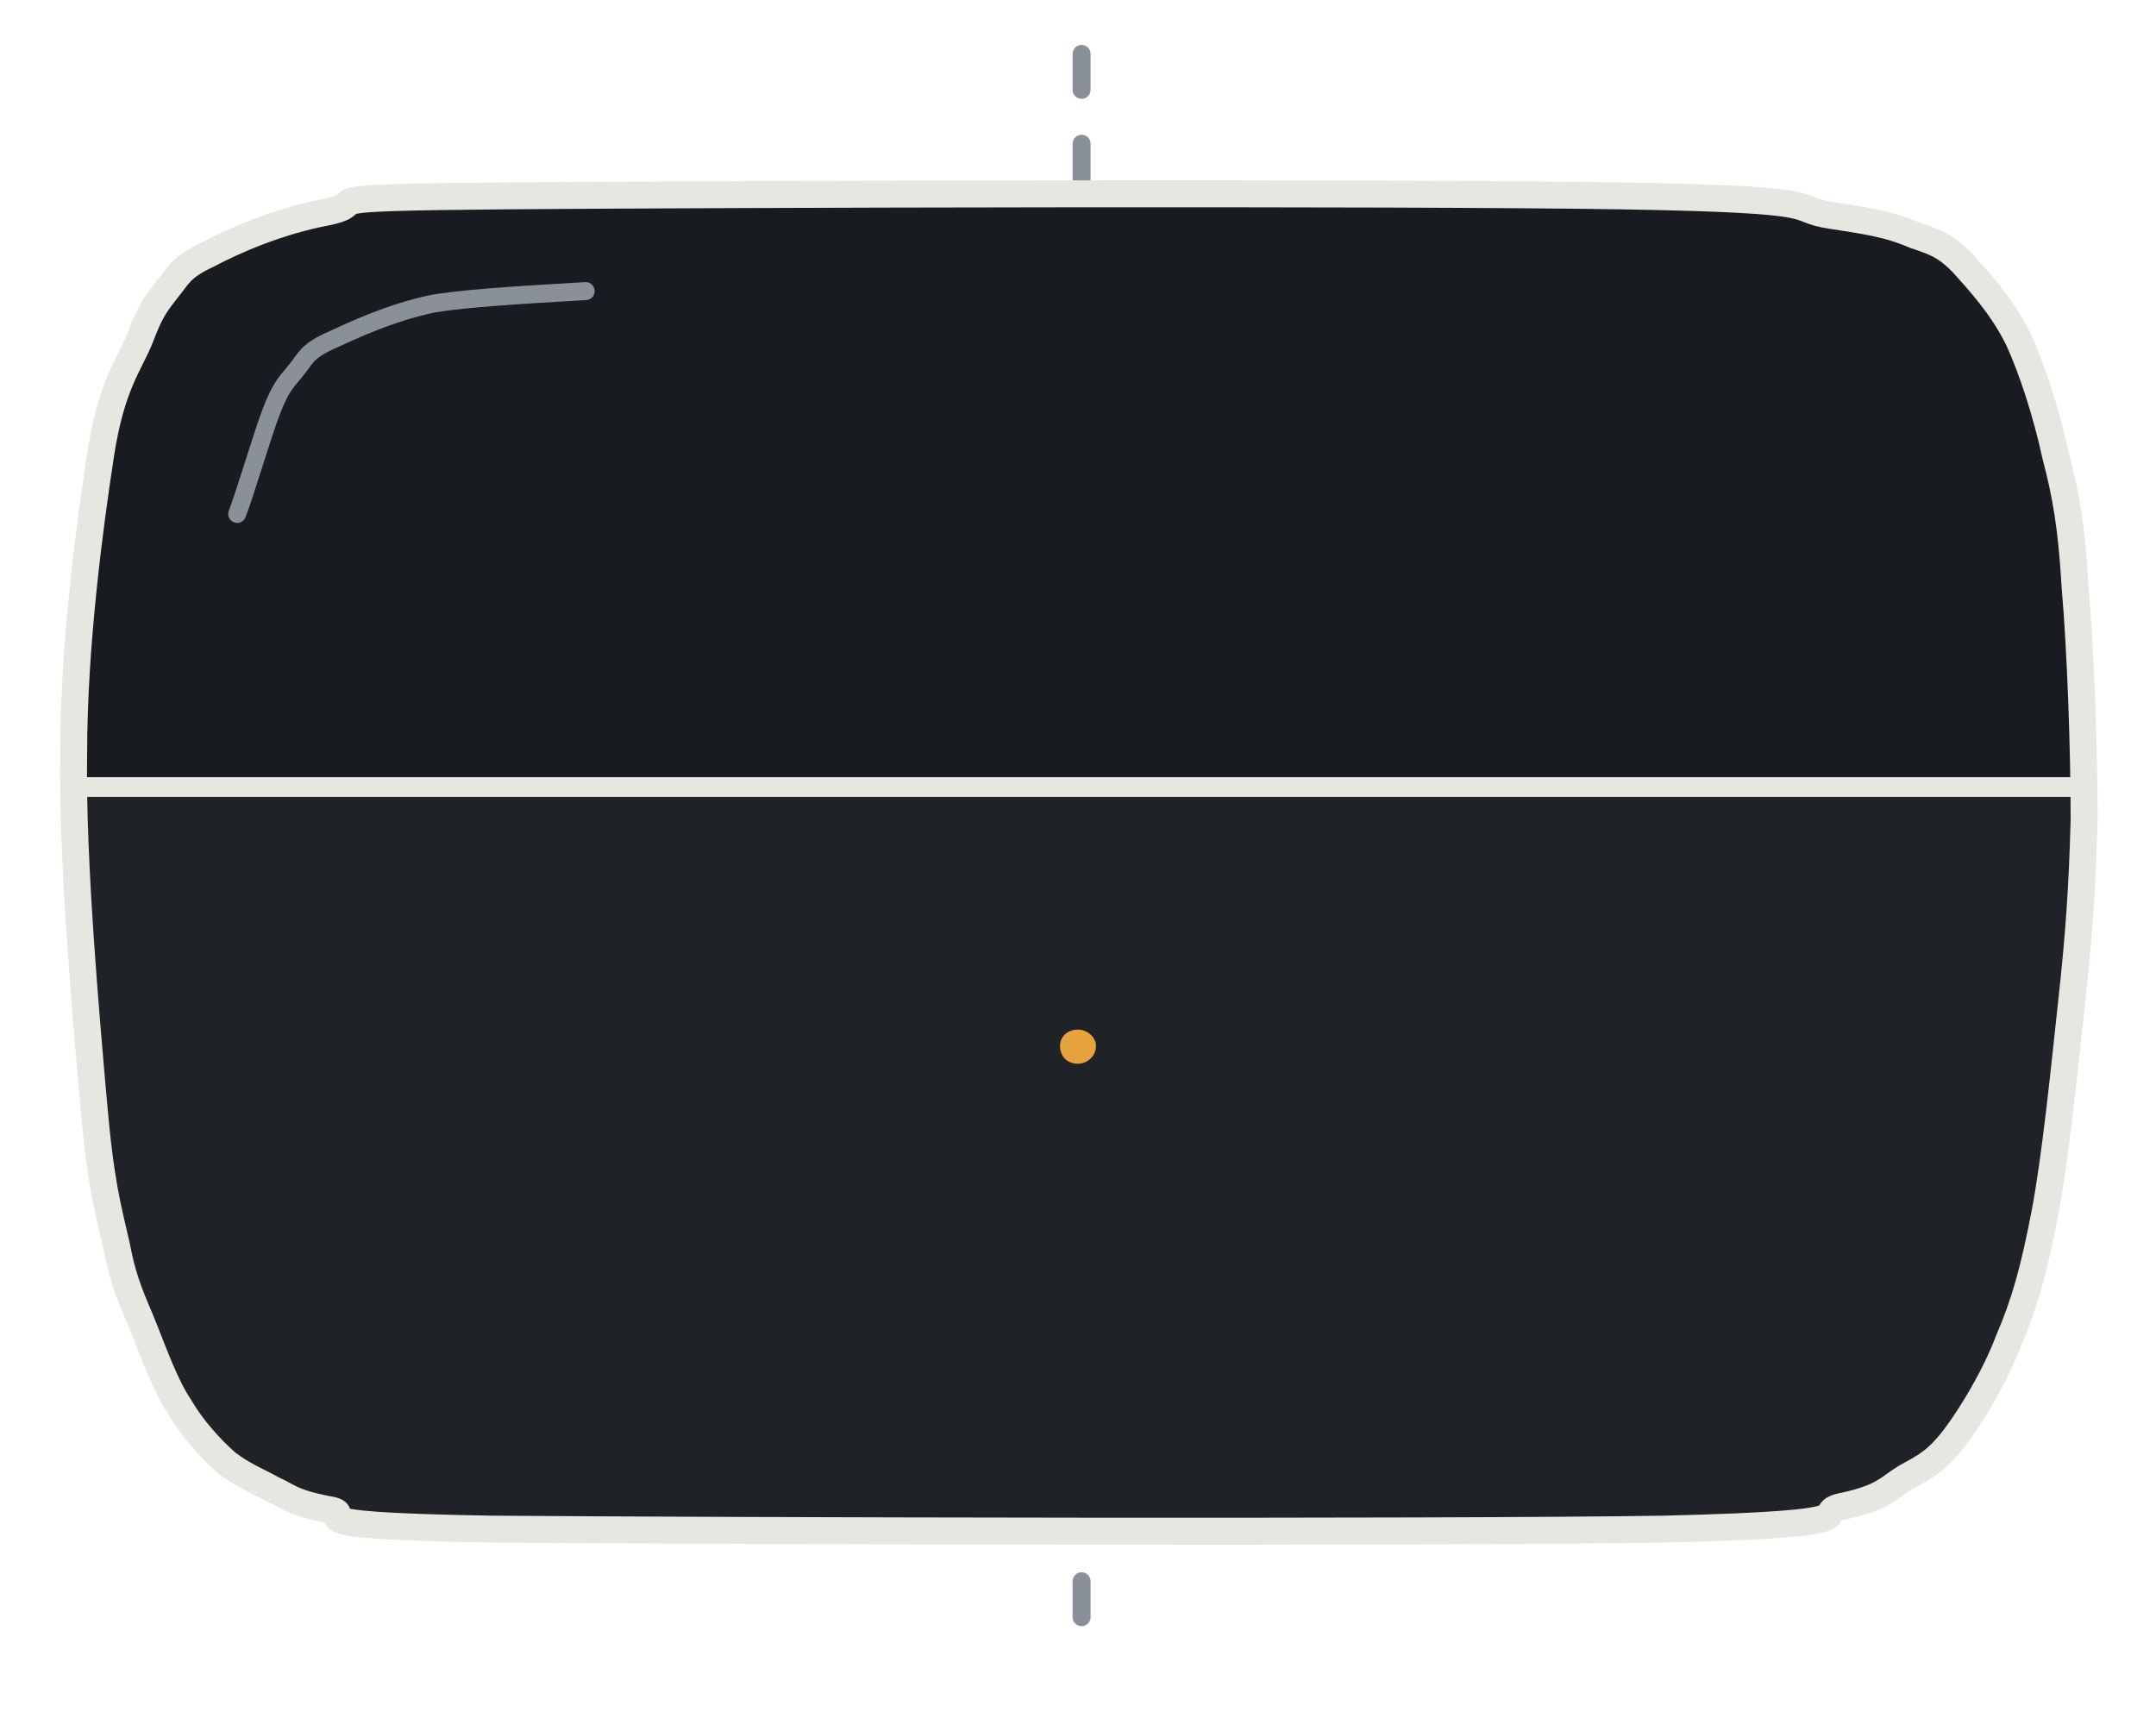
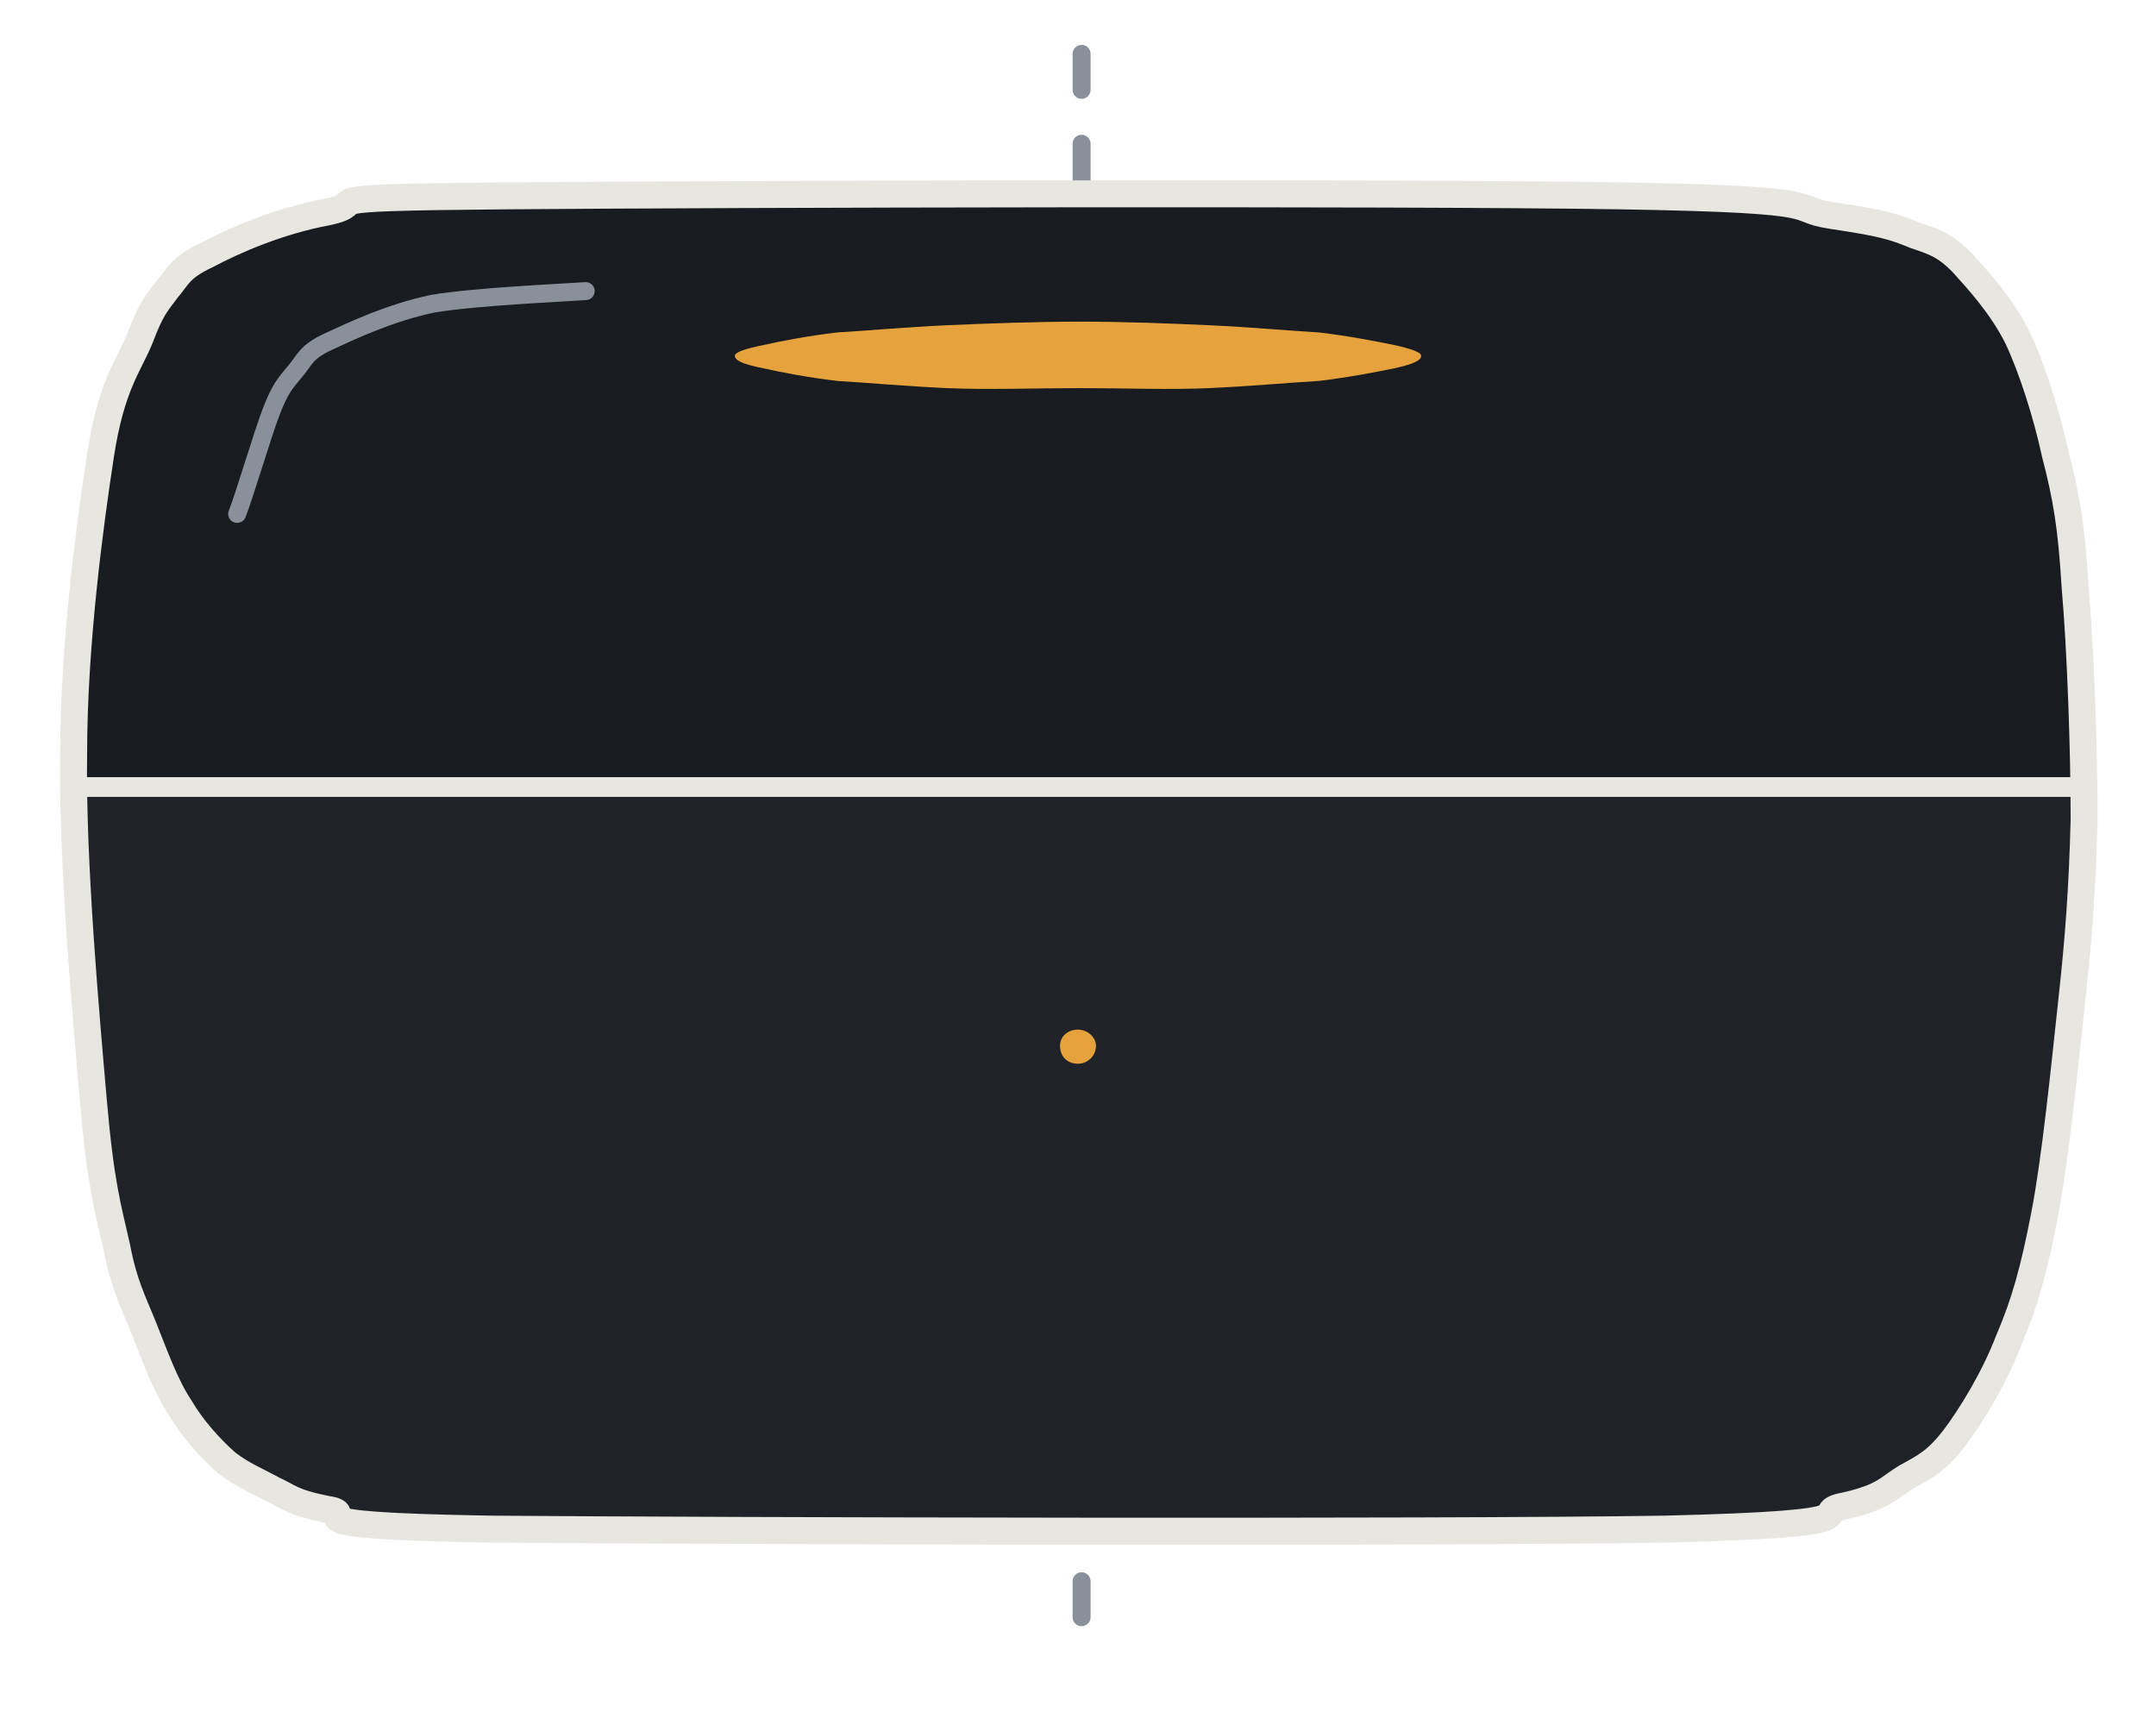
<svg xmlns="http://www.w3.org/2000/svg" viewBox="0 0 120 96" width="120" height="96" role="img" aria-label="EarFun Free 2S / EarFun Free 1S charging case">
  <path d="M60.2 3.0L60.2 5.0M60.2 8.0L60.2 10.0M60.2 13.0L60.2 15.0M60.2 18.0L60.2 20.0M60.2 23.0L60.2 25.0M60.2 28.0L60.2 30.0M60.2 33.0L60.2 35.0M60.2 38.0L60.2 40.0M60.2 43.0L60.2 45.0M60.2 48.0L60.2 50.0M60.2 53.0L60.2 55.0M60.2 58.0L60.2 60.0M60.2 63.0L60.2 65.0M60.2 68.0L60.2 70.0M60.2 73.0L60.2 75.0M60.2 78.0L60.2 80.0M60.2 83.0L60.2 85.0M60.2 88.0L60.2 90.0" fill="none" stroke="#8A9099" stroke-width="1.0" stroke-linecap="round" stroke-linejoin="round" />
  <path d="M28.1 10.9C40.1 10.8 77.9 10.7 90.2 10.9C102.5 11.1 99.3 11.6 102.0 12.0C104.7 12.4 105.4 12.6 106.6 13.1C107.8 13.5 108.3 13.7 109.2 14.6C110.1 15.6 111.4 17.0 112.3 18.8C113.1 20.5 113.9 23.0 114.4 25.3C115.0 27.6 115.3 29.3 115.5 32.7C115.8 36.1 116.0 41.7 116.0 45.6C115.9 49.4 115.7 52.2 115.3 55.8C114.9 59.5 114.4 64.5 113.8 67.6C113.2 70.7 112.7 72.5 111.8 74.6C111.0 76.7 109.7 78.8 108.8 80.0C107.8 81.3 107.2 81.6 106.1 82.2C105.1 82.8 104.9 83.3 102.7 83.8C100.4 84.2 105.2 84.8 92.6 85.1C80.1 85.3 39.8 85.2 27.4 85.1C15.0 84.9 20.3 84.3 18.2 84.0C16.2 83.6 16.1 83.3 15.2 82.9C14.3 82.4 13.5 82.1 12.6 81.4C11.7 80.6 10.7 79.5 10.0 78.3C9.2 77.1 8.6 75.4 8.0 73.9C7.4 72.4 6.9 71.5 6.5 69.4C6.0 67.2 5.6 65.9 5.2 61.3C4.8 56.7 4.0 47.9 4.1 41.9C4.1 35.9 5.0 29.2 5.6 25.3C6.2 21.4 7.2 20.3 7.8 18.8C8.4 17.2 8.7 16.9 9.3 16.1C9.9 15.4 10.0 14.9 11.5 14.2C13.0 13.4 15.5 12.3 18.2 11.8C21.0 11.2 16.1 11.0 28.1 10.9Z" fill="#181B1F" />
  <path d="M116.0 45.6C115.9 47.3 115.7 52.2 115.3 55.8C114.9 59.5 114.4 64.5 113.8 67.6C113.2 70.7 112.7 72.5 111.8 74.6C111.0 76.7 109.7 78.8 108.8 80.0C107.8 81.3 107.2 81.6 106.1 82.2C105.1 82.8 104.9 83.3 102.7 83.8C100.4 84.2 105.2 84.8 92.6 85.1C80.1 85.3 39.8 85.2 27.4 85.1C15.0 84.9 20.3 84.3 18.2 84.0C16.2 83.6 16.1 83.3 15.2 82.9C14.3 82.4 13.5 82.1 12.6 81.4C11.7 80.6 10.7 79.5 10.0 78.3C9.2 77.1 8.6 75.4 8.0 73.9C7.4 72.4 6.9 71.5 6.5 69.4C6.0 67.2 5.6 65.9 5.2 61.3C4.8 56.7 4.3 45.1 4.1 41.9L4.1 43.8C10.2 43.8 28.6 43.8 40.9 43.8C53.3 43.8 65.5 43.8 78.0 43.8C90.5 43.8 109.6 43.8 116.0 43.8Z" fill="#1F2328" />
  <path d="M13.2 28.6C13.6 27.6 14.6 24.2 15.1 22.9C15.6 21.6 15.9 21.3 16.4 20.7C17.0 20.0 17.0 19.6 18.3 19.0C19.6 18.4 21.7 17.4 24.1 16.9C26.5 16.5 31.2 16.3 32.6 16.2" fill="none" stroke="#8A9099" stroke-width="1.0" stroke-linecap="round" stroke-linejoin="round" />
  <path d="M4.1 43.8C10.2 43.8 28.6 43.8 40.9 43.8C53.3 43.8 65.5 43.8 78.0 43.8C90.5 43.8 109.6 43.8 116.0 43.8" fill="none" stroke="#E8E6E1" stroke-width="1.1" stroke-linecap="round" stroke-linejoin="round" />
+   <path d="M79.1 19.8C79.1 20.1 78.5 20.3 77.6 20.5C76.6 20.7 75.1 21.0 73.4 21.2C71.7 21.3 69.5 21.5 67.3 21.6C65.1 21.7 62.6 21.6 60.1 21.6C57.7 21.6 55.0 21.7 52.7 21.6C50.5 21.5 48.3 21.3 46.6 21.2C44.9 21.0 43.4 20.7 42.5 20.5C41.5 20.3 40.9 20.1 40.9 19.8C40.9 19.6 41.5 19.4 42.5 19.2C43.4 19.0 44.9 18.7 46.6 18.5C48.3 18.4 50.5 18.2 52.7 18.1C55.0 18.0 57.7 17.9 60.1 17.9C62.6 17.9 65.1 18.0 67.3 18.1C69.5 18.2 71.7 18.4 73.4 18.5C75.1 18.7 76.6 19.0 77.6 19.2C78.5 19.4 79.1 19.6 79.1 19.8Z" fill="#E6A23C" />
  <path d="M59.0 58.2C59.0 57.7 59.4 57.3 60.0 57.3C60.5 57.3 61.0 57.7 61.0 58.2C61.0 58.8 60.5 59.2 60.0 59.2C59.4 59.2 59.0 58.8 59.0 58.2Z" fill="#E6A23C" />
  <path d="M28.1 10.9C40.1 10.8 77.9 10.7 90.2 10.9C102.5 11.1 99.3 11.6 102.0 12.0C104.7 12.4 105.4 12.6 106.6 13.1C107.8 13.5 108.3 13.7 109.2 14.6C110.1 15.6 111.4 17.0 112.3 18.8C113.1 20.5 113.9 23.0 114.4 25.3C115.0 27.6 115.3 29.3 115.5 32.7C115.8 36.1 116.0 41.7 116.0 45.6C115.9 49.4 115.7 52.2 115.3 55.8C114.9 59.5 114.4 64.5 113.8 67.6C113.2 70.7 112.7 72.5 111.8 74.6C111.0 76.7 109.7 78.8 108.8 80.0C107.8 81.3 107.2 81.6 106.1 82.2C105.1 82.8 104.9 83.3 102.7 83.8C100.4 84.2 105.2 84.8 92.6 85.1C80.1 85.3 39.8 85.2 27.4 85.1C15.0 84.9 20.3 84.3 18.2 84.0C16.2 83.6 16.1 83.3 15.2 82.9C14.3 82.4 13.5 82.1 12.6 81.4C11.7 80.6 10.7 79.5 10.0 78.3C9.2 77.1 8.6 75.4 8.0 73.9C7.4 72.4 6.9 71.5 6.5 69.4C6.0 67.2 5.6 65.9 5.2 61.3C4.8 56.7 4.0 47.9 4.1 41.9C4.1 35.9 5.0 29.2 5.6 25.3C6.2 21.4 7.2 20.3 7.8 18.8C8.4 17.2 8.7 16.9 9.3 16.1C9.9 15.4 10.0 14.9 11.5 14.2C13.0 13.4 15.5 12.3 18.2 11.8C21.0 11.2 16.1 11.0 28.1 10.9Z" fill="none" stroke="#E8E6E1" stroke-width="1.5" stroke-linecap="round" stroke-linejoin="round" />
</svg>
